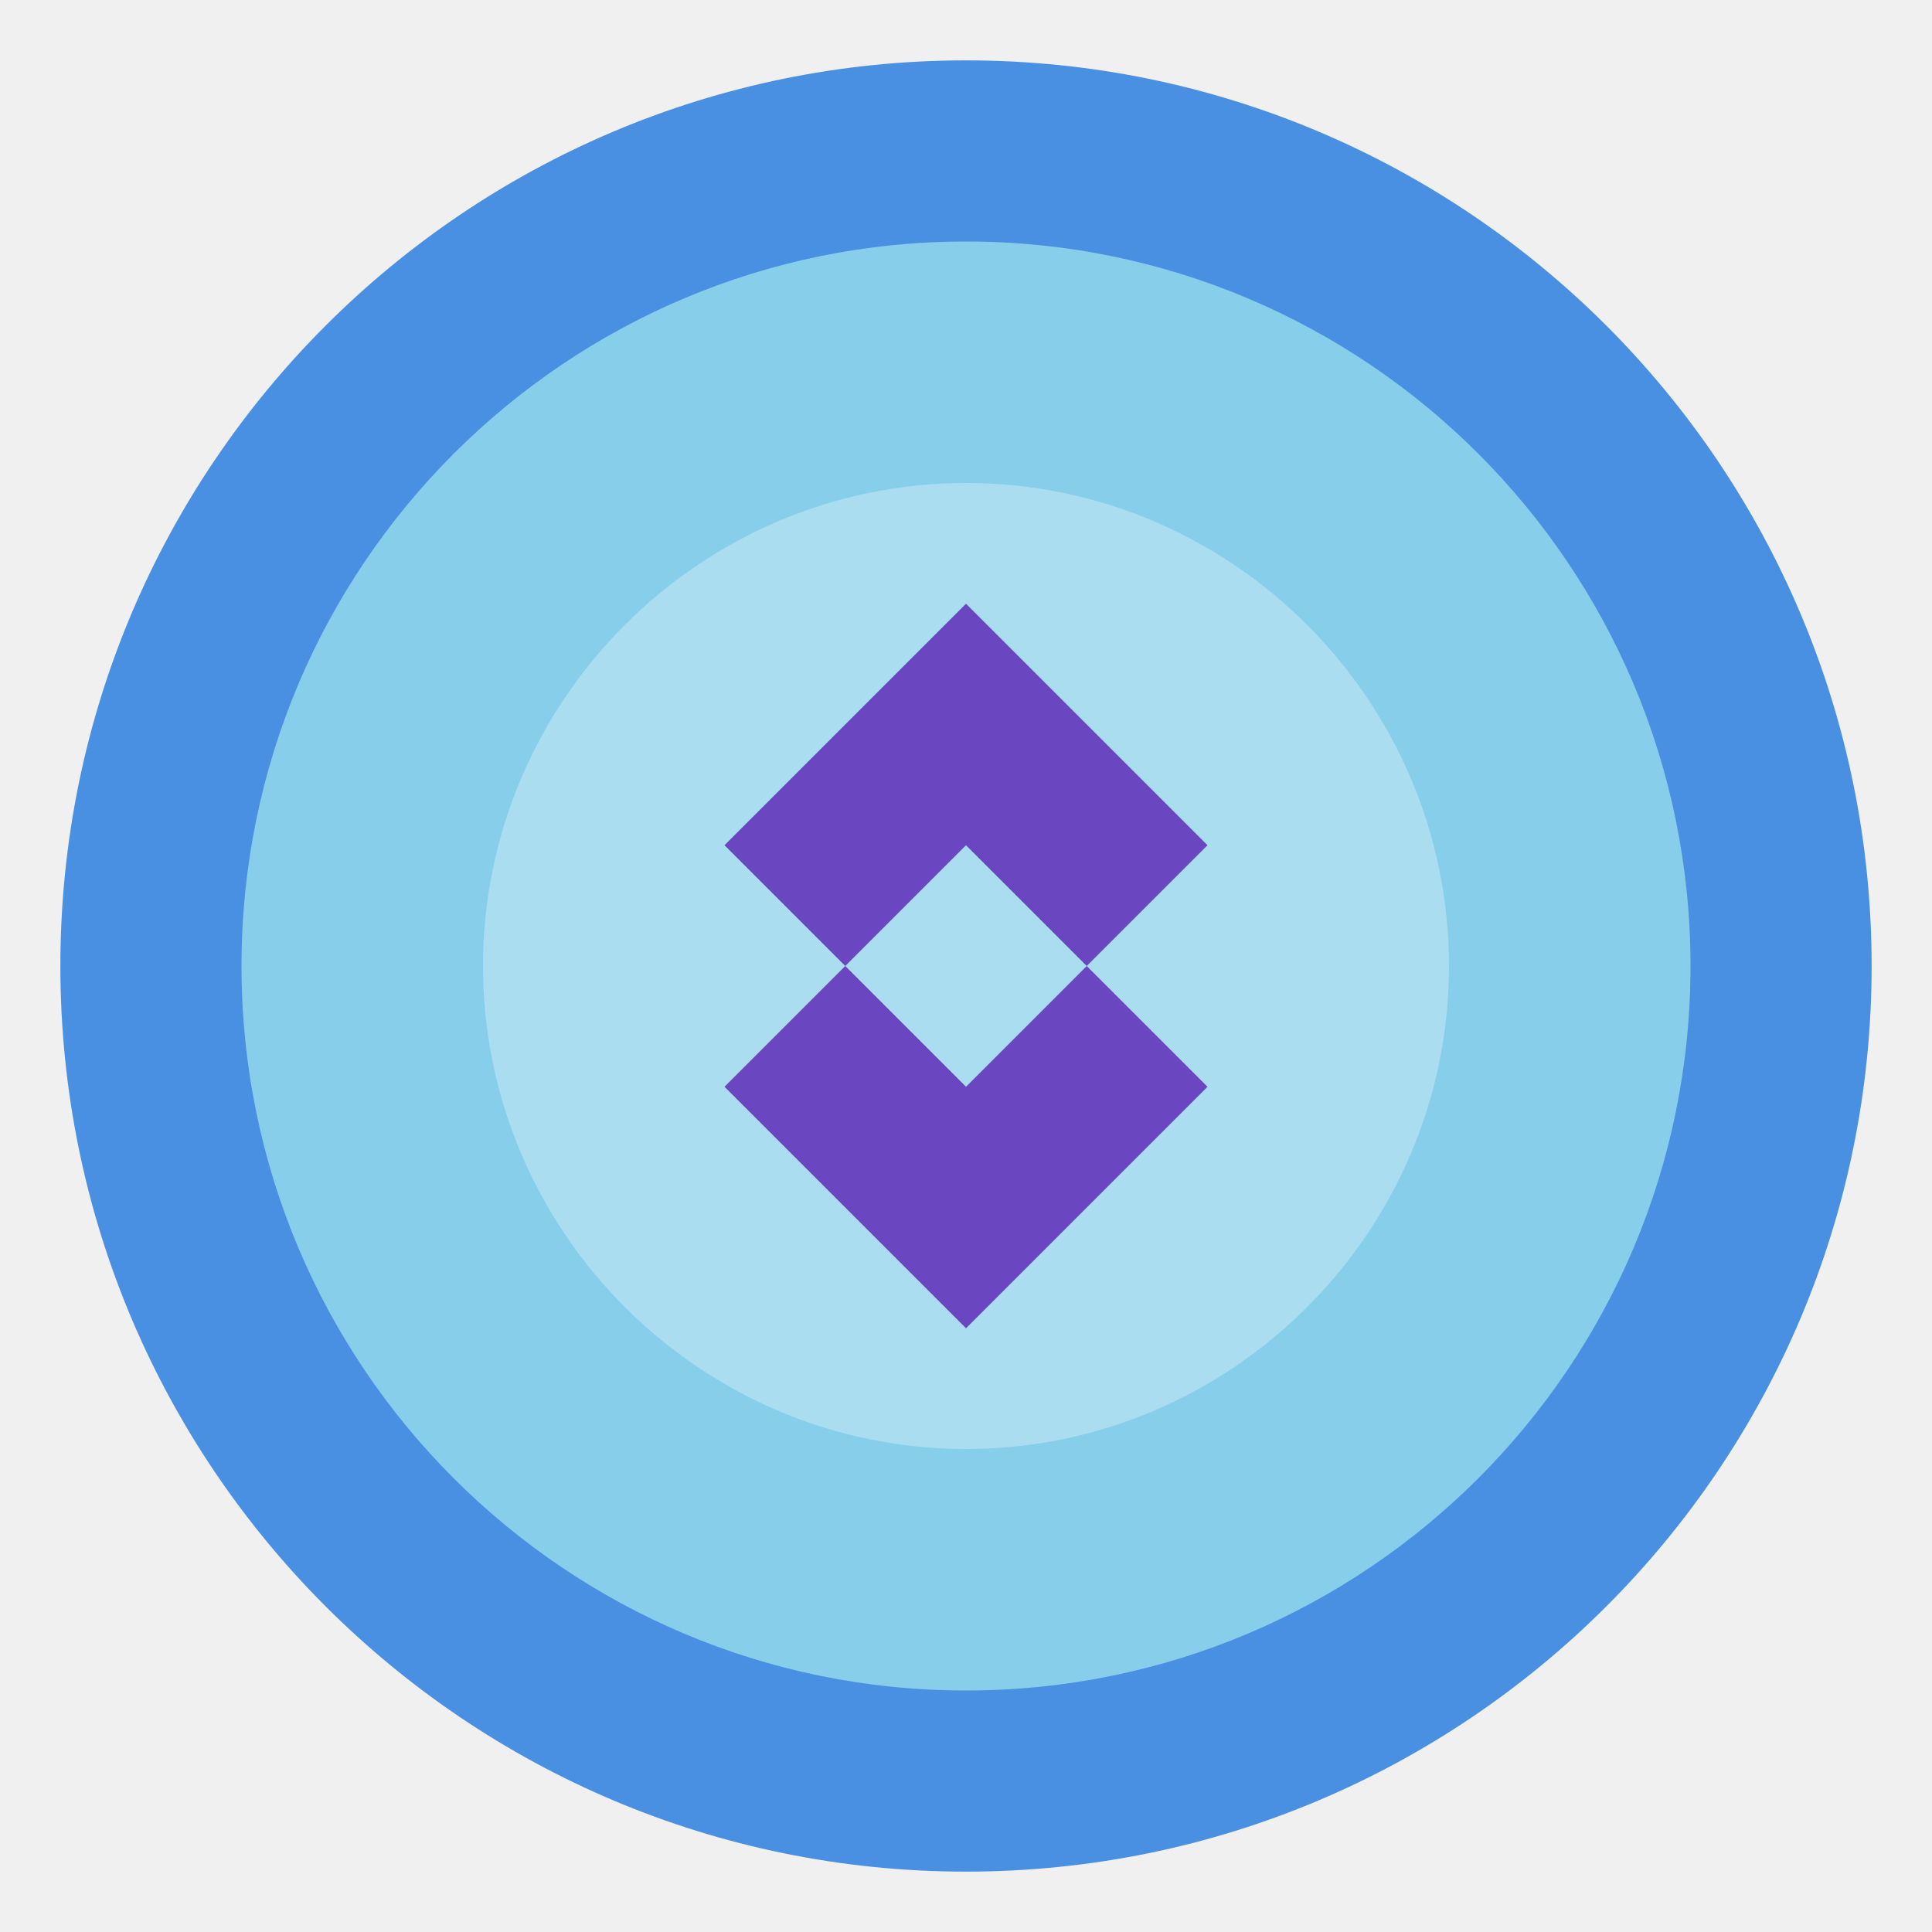
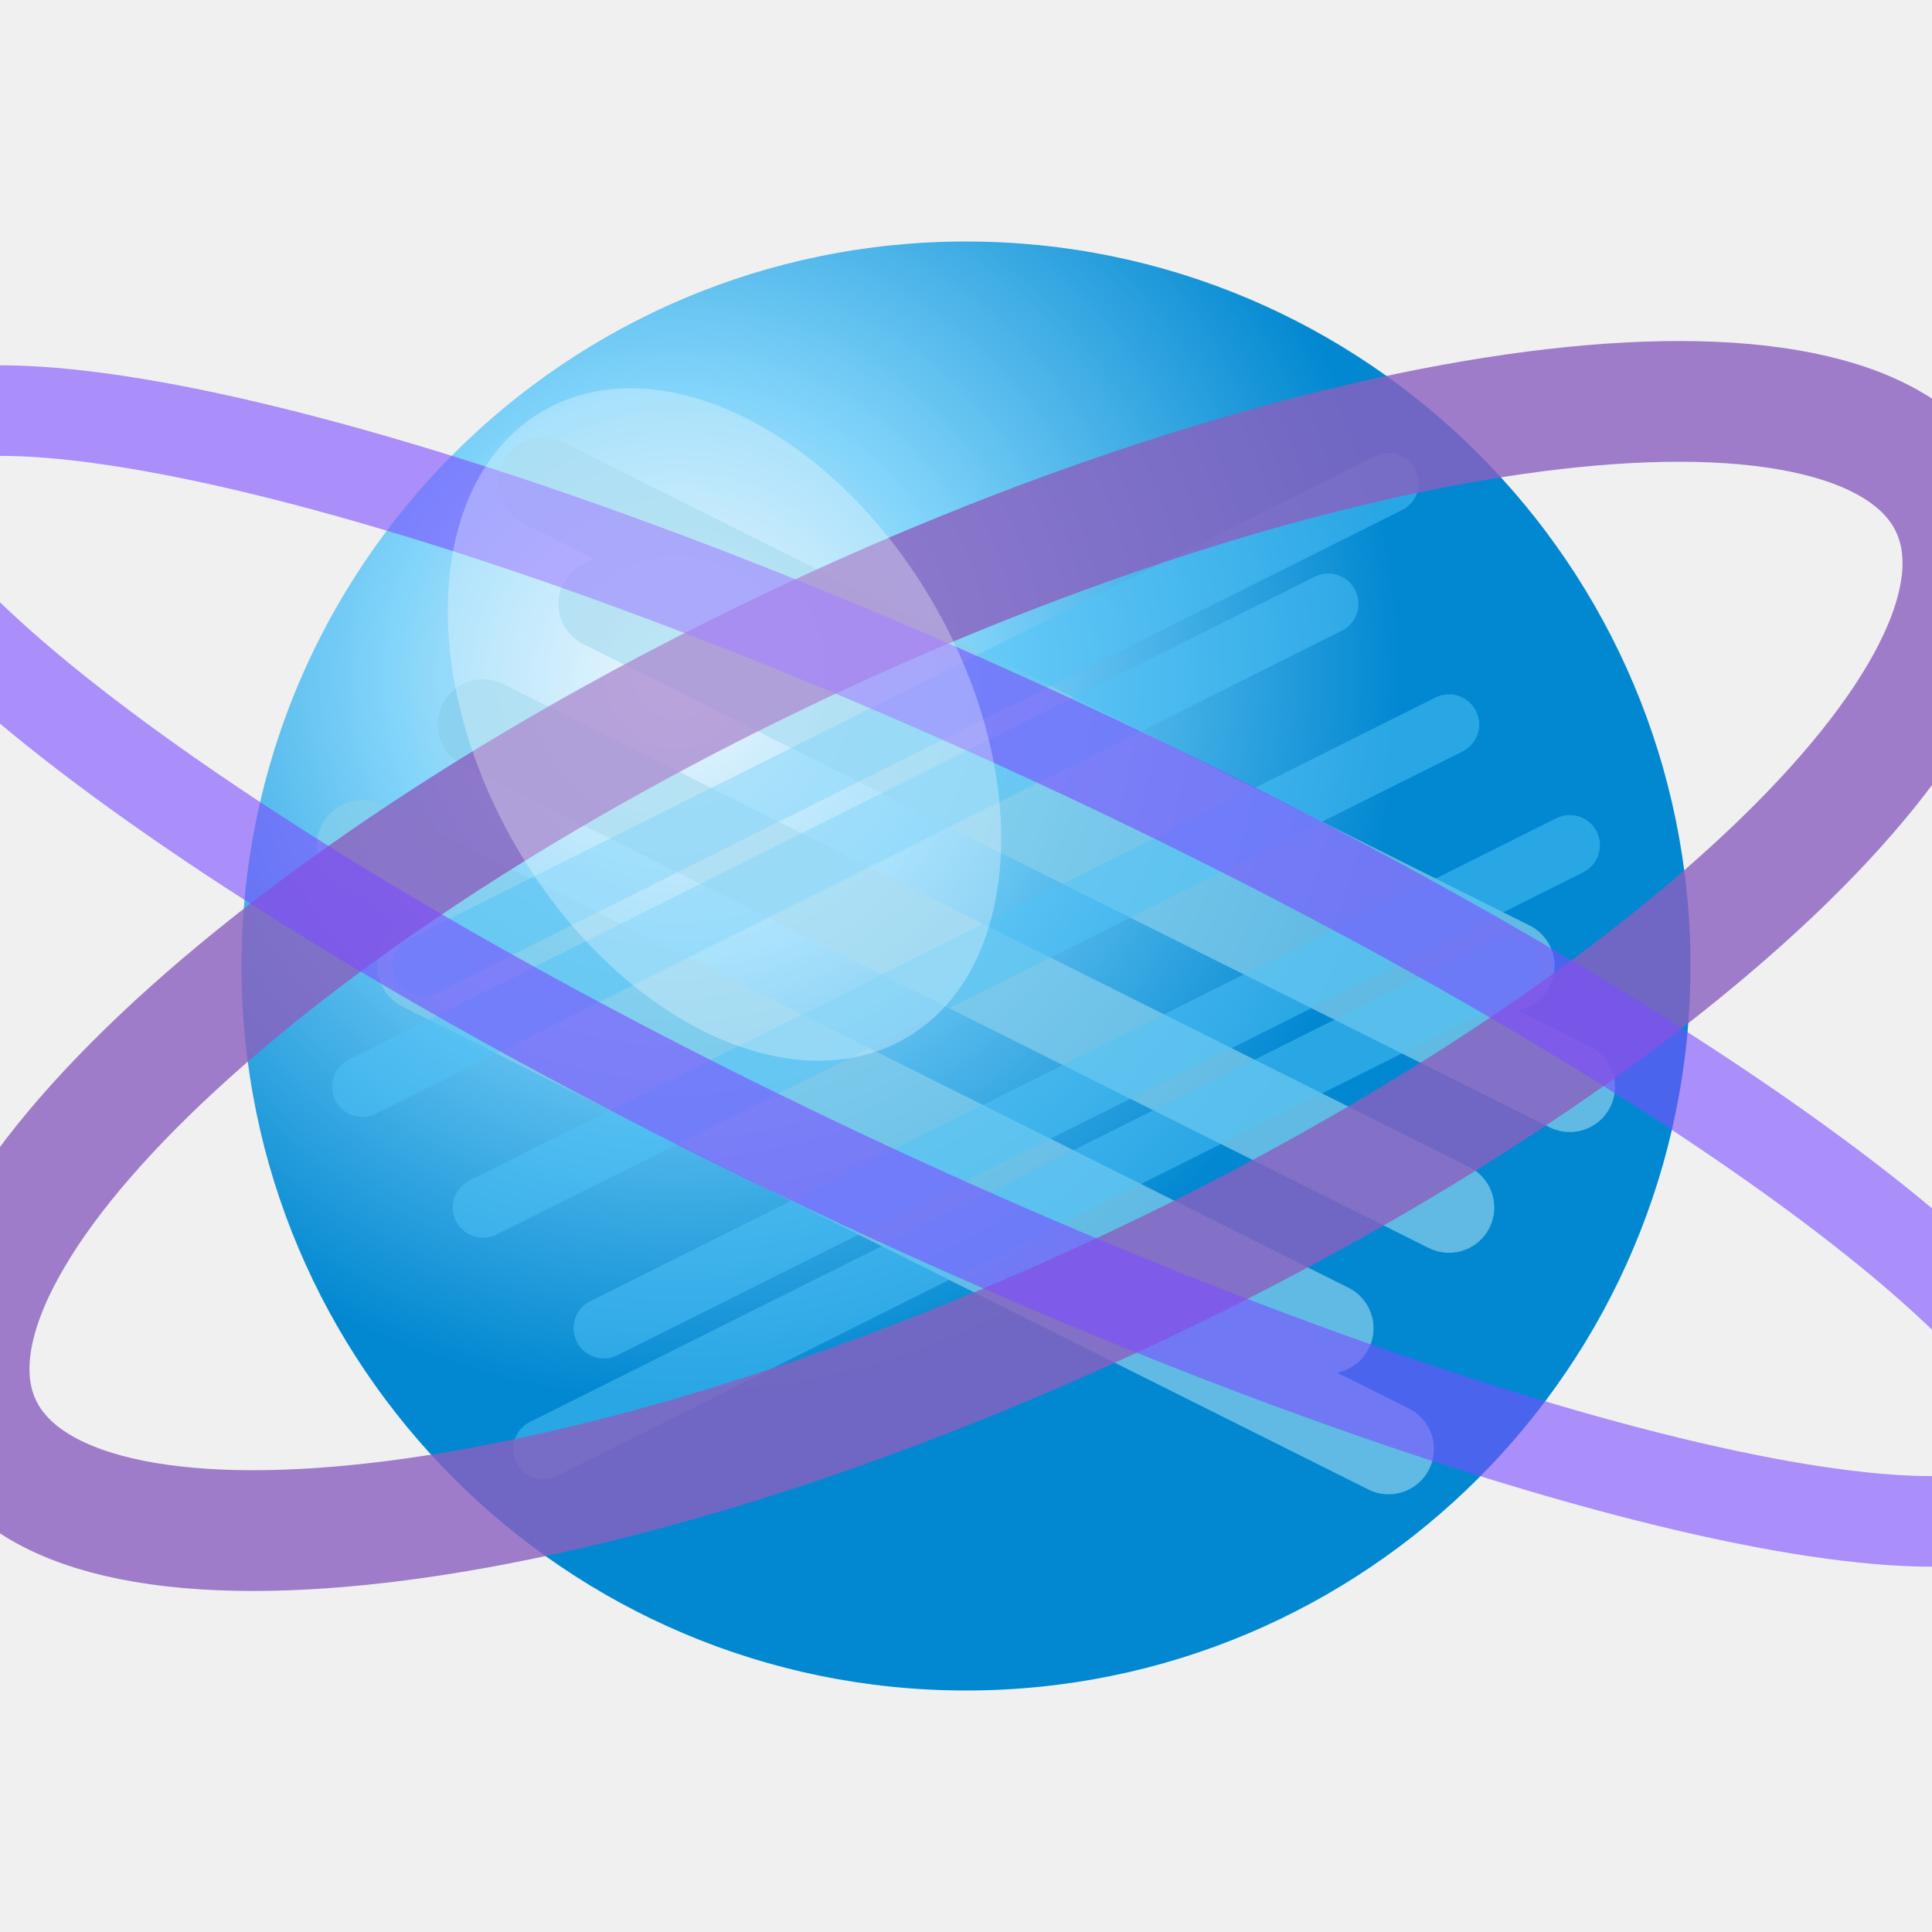
<svg xmlns="http://www.w3.org/2000/svg" width="32" height="32" viewBox="0 0 32 32" fill="none">
-   <circle cx="16" cy="16" r="15" fill="#4A90E2" />
-   <circle cx="16" cy="16" r="12" fill="#87CEEB" />
-   <path d="M8 16C8 11.6 11.6 8 16 8C20.4 8 24 11.6 24 16C24 20.4 20.4 24 16 24C11.6 24 8 20.4 8 16Z" fill="white" fill-opacity="0.3" />
-   <path d="M12 14L16 10L20 14L18 16L16 14L14 16L12 14Z" fill="#6B46C1" />
-   <path d="M12 18L16 22L20 18L18 16L16 18L14 16L12 18Z" fill="#6B46C1" />
+   <circle cx="16" cy="16" r="12" fill="url(#planetGradient)" />
+   <path d="M8 12 L24 20 M6 14 L22 22 M10 10 L26 18 M7 16 L23 24 M9 8 L25 16" stroke="#87CEEB" stroke-width="1.5" stroke-linecap="round" opacity="0.7" />
+   <path d="M24 12 L8 20 M26 14 L10 22 M22 10 L6 18 M25 16 L9 24 M23 8 L7 16" stroke="#4FC3F7" stroke-width="1" stroke-linecap="round" opacity="0.5" />
+   <ellipse cx="16" cy="16" rx="18" ry="6" fill="none" stroke="#8B5FBF" stroke-width="2" opacity="0.8" transform="rotate(-25 16 16)" />
+   <ellipse cx="16" cy="16" rx="20" ry="4" fill="none" stroke="#7C4DFF" stroke-width="1.5" opacity="0.6" transform="rotate(25 16 16)" />
+   <ellipse cx="12" cy="12" rx="4" ry="6" fill="white" opacity="0.3" transform="rotate(-30 12 12)" />
+   <defs>
+     <radialGradient id="planetGradient" cx="0.3" cy="0.3">
+       <stop offset="0%" stop-color="#E3F2FD" />
+       <stop offset="40%" stop-color="#81D4FA" />
+       <stop offset="100%" stop-color="#0288D1" />
+     </radialGradient>
+   </defs>
</svg>
